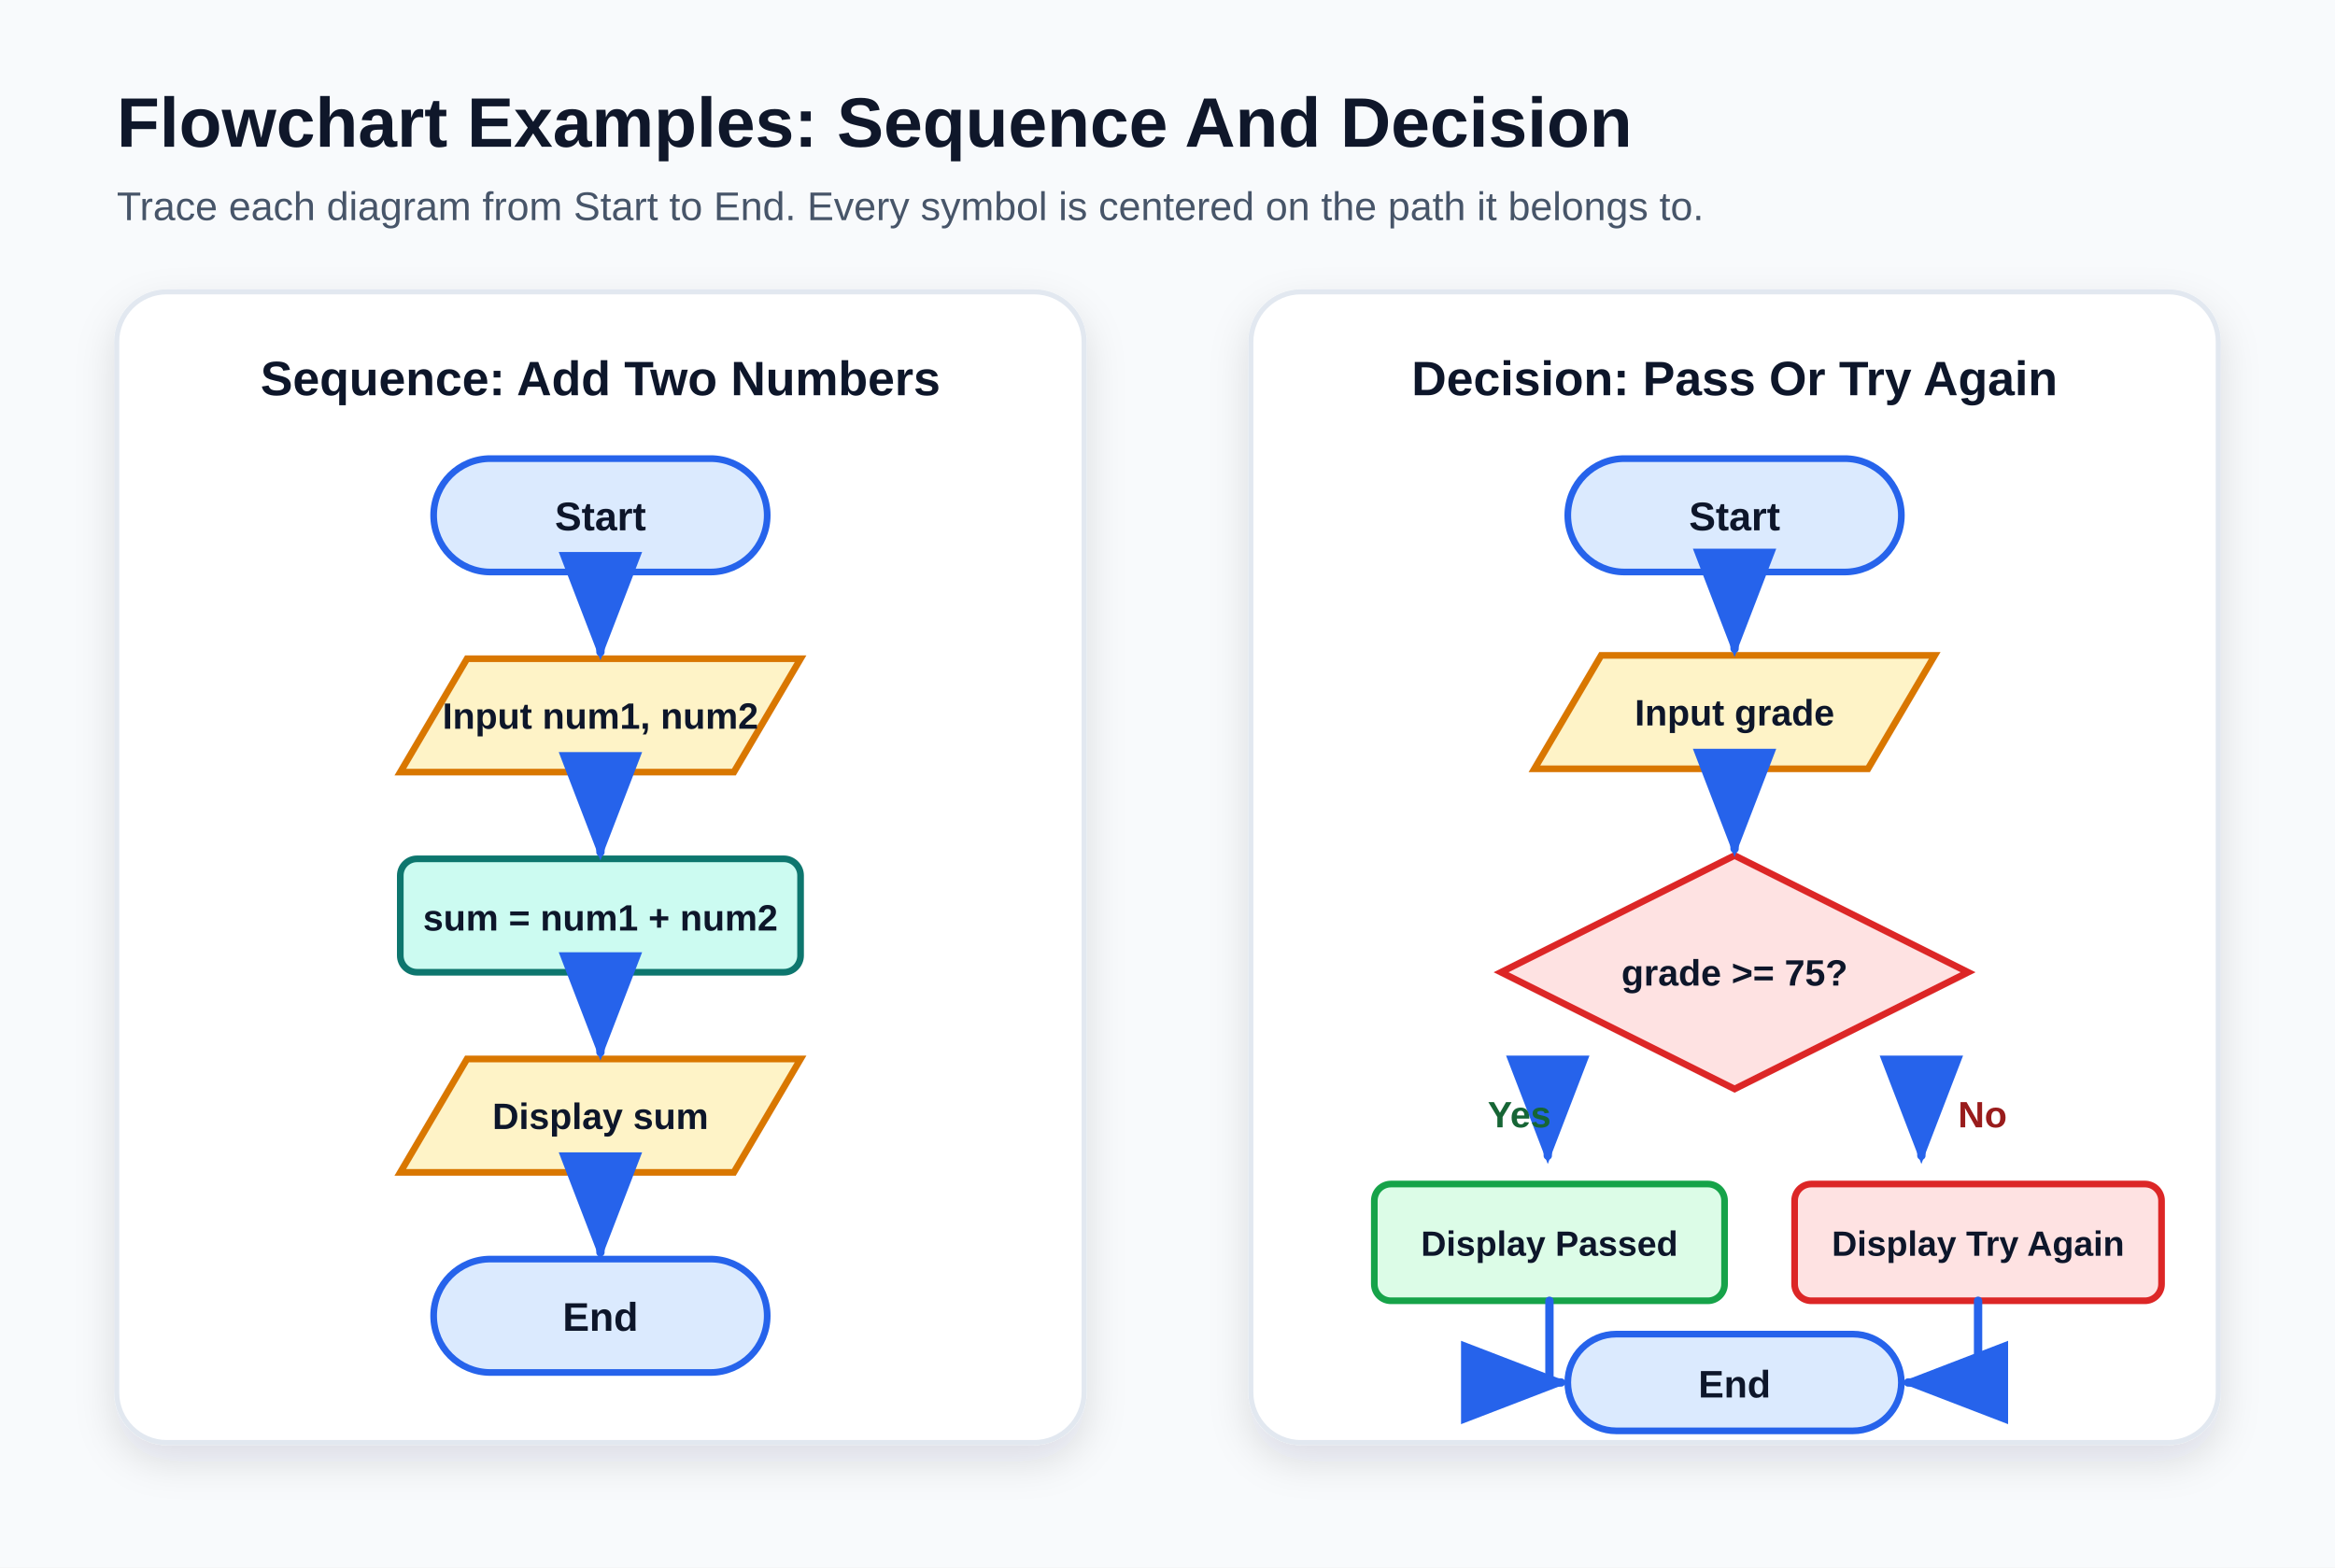
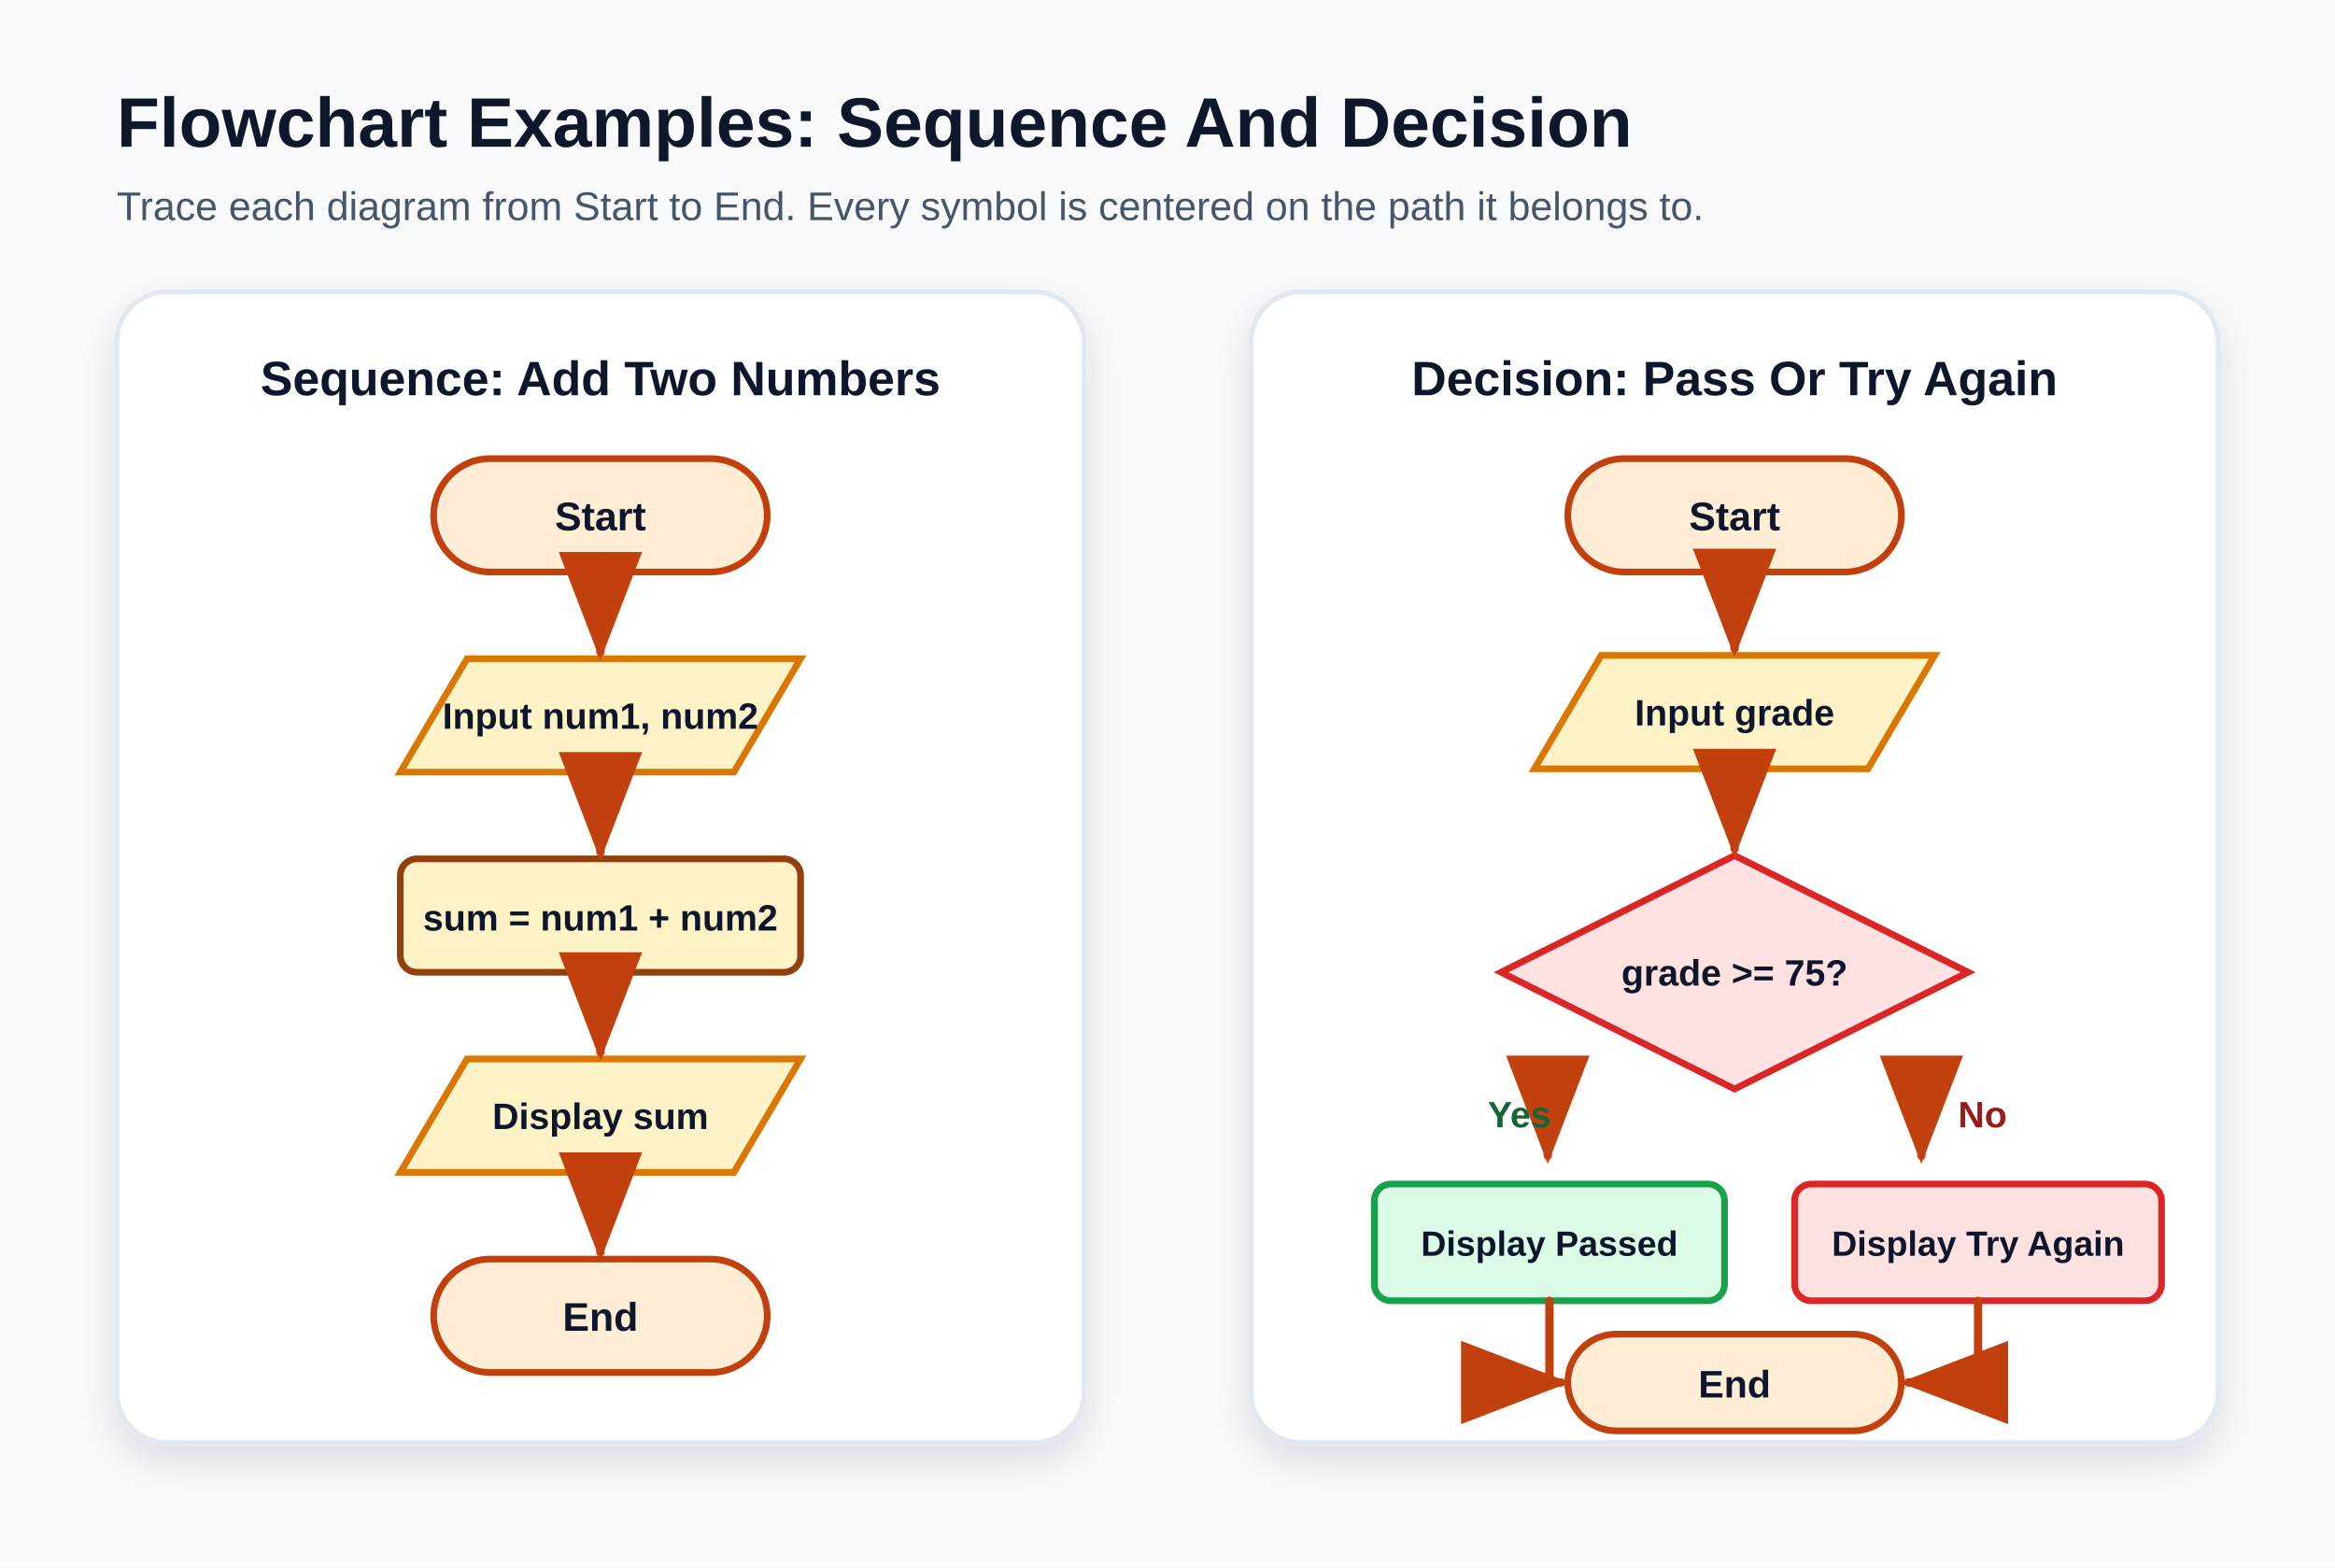
<svg xmlns="http://www.w3.org/2000/svg" width="1400" height="940" viewBox="0 0 1400 940" role="img" aria-labelledby="title desc">
  <defs>
    <marker id="arrow" markerWidth="14" markerHeight="14" refX="12" refY="5" orient="auto" markerUnits="strokeWidth">
-       <path d="M0,0 L0,10 L13,5 z" fill="#2563eb" />
+       <path d="M0,0 L0,10 L13,5 z" fill="#c2410c" />
    </marker>
    <filter id="panel-shadow" x="-5%" y="-5%" width="110%" height="110%">
      <feDropShadow dx="0" dy="10" stdDeviation="12" flood-color="#0f172a" flood-opacity="0.12" />
    </filter>
  </defs>
  <rect width="1400" height="940" fill="#f8fafc" />
  <g font-family="Arial, sans-serif">
    <text x="70" y="88" fill="#0f172a" font-size="42" font-weight="700">Flowchart Examples: Sequence And Decision</text>
    <text x="70" y="132" fill="#475569" font-size="24">Trace each diagram from Start to End. Every symbol is centered on the path it belongs to.</text>
    <g transform="translate(70 175)" filter="url(#panel-shadow)">
      <rect width="580" height="690" rx="30" fill="#ffffff" stroke="#e2e8f0" stroke-width="3" />
      <text x="290" y="62" fill="#0f172a" font-size="29" font-weight="700" text-anchor="middle">Sequence: Add Two Numbers</text>
-       <rect x="190" y="100" width="200" height="68" rx="34" fill="#dbeafe" stroke="#2563eb" stroke-width="4" />
+       <rect x="190" y="100" width="200" height="68" rx="34" fill="#ffedd5" stroke="#c2410c" stroke-width="4" />
      <text x="290" y="143" fill="#0f172a" font-size="24" font-weight="700" text-anchor="middle">Start</text>
      <polygon points="210,220 410,220 370,288 170,288" fill="#fef3c7" stroke="#d97706" stroke-width="4" />
      <text x="290" y="262" fill="#0f172a" font-size="22" font-weight="700" text-anchor="middle">Input num1, num2</text>
-       <rect x="170" y="340" width="240" height="68" rx="10" fill="#ccfbf1" stroke="#0f766e" stroke-width="4" />
+       <rect x="170" y="340" width="240" height="68" rx="10" fill="#fef3c7" stroke="#92400e" stroke-width="4" />
      <text x="290" y="383" fill="#0f172a" font-size="22" font-weight="700" text-anchor="middle">sum = num1 + num2</text>
      <polygon points="210,460 410,460 370,528 170,528" fill="#fef3c7" stroke="#d97706" stroke-width="4" />
      <text x="290" y="502" fill="#0f172a" font-size="22" font-weight="700" text-anchor="middle">Display sum</text>
-       <rect x="190" y="580" width="200" height="68" rx="34" fill="#dbeafe" stroke="#2563eb" stroke-width="4" />
+       <rect x="190" y="580" width="200" height="68" rx="34" fill="#ffedd5" stroke="#c2410c" stroke-width="4" />
      <text x="290" y="623" fill="#0f172a" font-size="24" font-weight="700" text-anchor="middle">End</text>
-       <g stroke="#2563eb" stroke-width="5" fill="none" stroke-linecap="round" marker-end="url(#arrow)">
+       <g stroke="#c2410c" stroke-width="5" fill="none" stroke-linecap="round" marker-end="url(#arrow)">
        <path d="M290 168 V216" />
        <path d="M290 288 V336" />
        <path d="M290 408 V456" />
        <path d="M290 528 V576" />
      </g>
    </g>
    <g transform="translate(750 175)" filter="url(#panel-shadow)">
      <rect width="580" height="690" rx="30" fill="#ffffff" stroke="#e2e8f0" stroke-width="3" />
      <text x="290" y="62" fill="#0f172a" font-size="29" font-weight="700" text-anchor="middle">Decision: Pass Or Try Again</text>
-       <rect x="190" y="100" width="200" height="68" rx="34" fill="#dbeafe" stroke="#2563eb" stroke-width="4" />
+       <rect x="190" y="100" width="200" height="68" rx="34" fill="#ffedd5" stroke="#c2410c" stroke-width="4" />
      <text x="290" y="143" fill="#0f172a" font-size="24" font-weight="700" text-anchor="middle">Start</text>
      <polygon points="210,218 410,218 370,286 170,286" fill="#fef3c7" stroke="#d97706" stroke-width="4" />
      <text x="290" y="260" fill="#0f172a" font-size="22" font-weight="700" text-anchor="middle">Input grade</text>
      <polygon points="290,338 430,408 290,478 150,408" fill="#fee2e2" stroke="#dc2626" stroke-width="4" />
      <text x="290" y="416" fill="#0f172a" font-size="22" font-weight="700" text-anchor="middle">grade &gt;= 75?</text>
      <rect x="74" y="535" width="210" height="70" rx="10" fill="#dcfce7" stroke="#16a34a" stroke-width="4" />
      <text x="179" y="578" fill="#0f172a" font-size="21" font-weight="700" text-anchor="middle">Display Passed</text>
      <rect x="326" y="535" width="220" height="70" rx="10" fill="#fee2e2" stroke="#dc2626" stroke-width="4" />
      <text x="436" y="578" fill="#0f172a" font-size="21" font-weight="700" text-anchor="middle">Display Try Again</text>
-       <rect x="190" y="625" width="200" height="58" rx="29" fill="#dbeafe" stroke="#2563eb" stroke-width="4" />
+       <rect x="190" y="625" width="200" height="58" rx="29" fill="#ffedd5" stroke="#c2410c" stroke-width="4" />
      <text x="290" y="663" fill="#0f172a" font-size="23" font-weight="700" text-anchor="middle">End</text>
-       <g stroke="#2563eb" stroke-width="5" fill="none" stroke-linecap="round" stroke-linejoin="round" marker-end="url(#arrow)">
+       <g stroke="#c2410c" stroke-width="5" fill="none" stroke-linecap="round" stroke-linejoin="round" marker-end="url(#arrow)">
        <path d="M290 168 V214" />
        <path d="M290 286 V334" />
        <path d="M178 464 V518" />
        <path d="M402 464 V518" />
        <path d="M179 605 V654 H186" />
        <path d="M436 605 V654 H394" />
      </g>
      <text x="142" y="501" fill="#166534" font-size="22" font-weight="700">Yes</text>
      <text x="424" y="501" fill="#991b1b" font-size="22" font-weight="700">No</text>
    </g>
  </g>
</svg>
